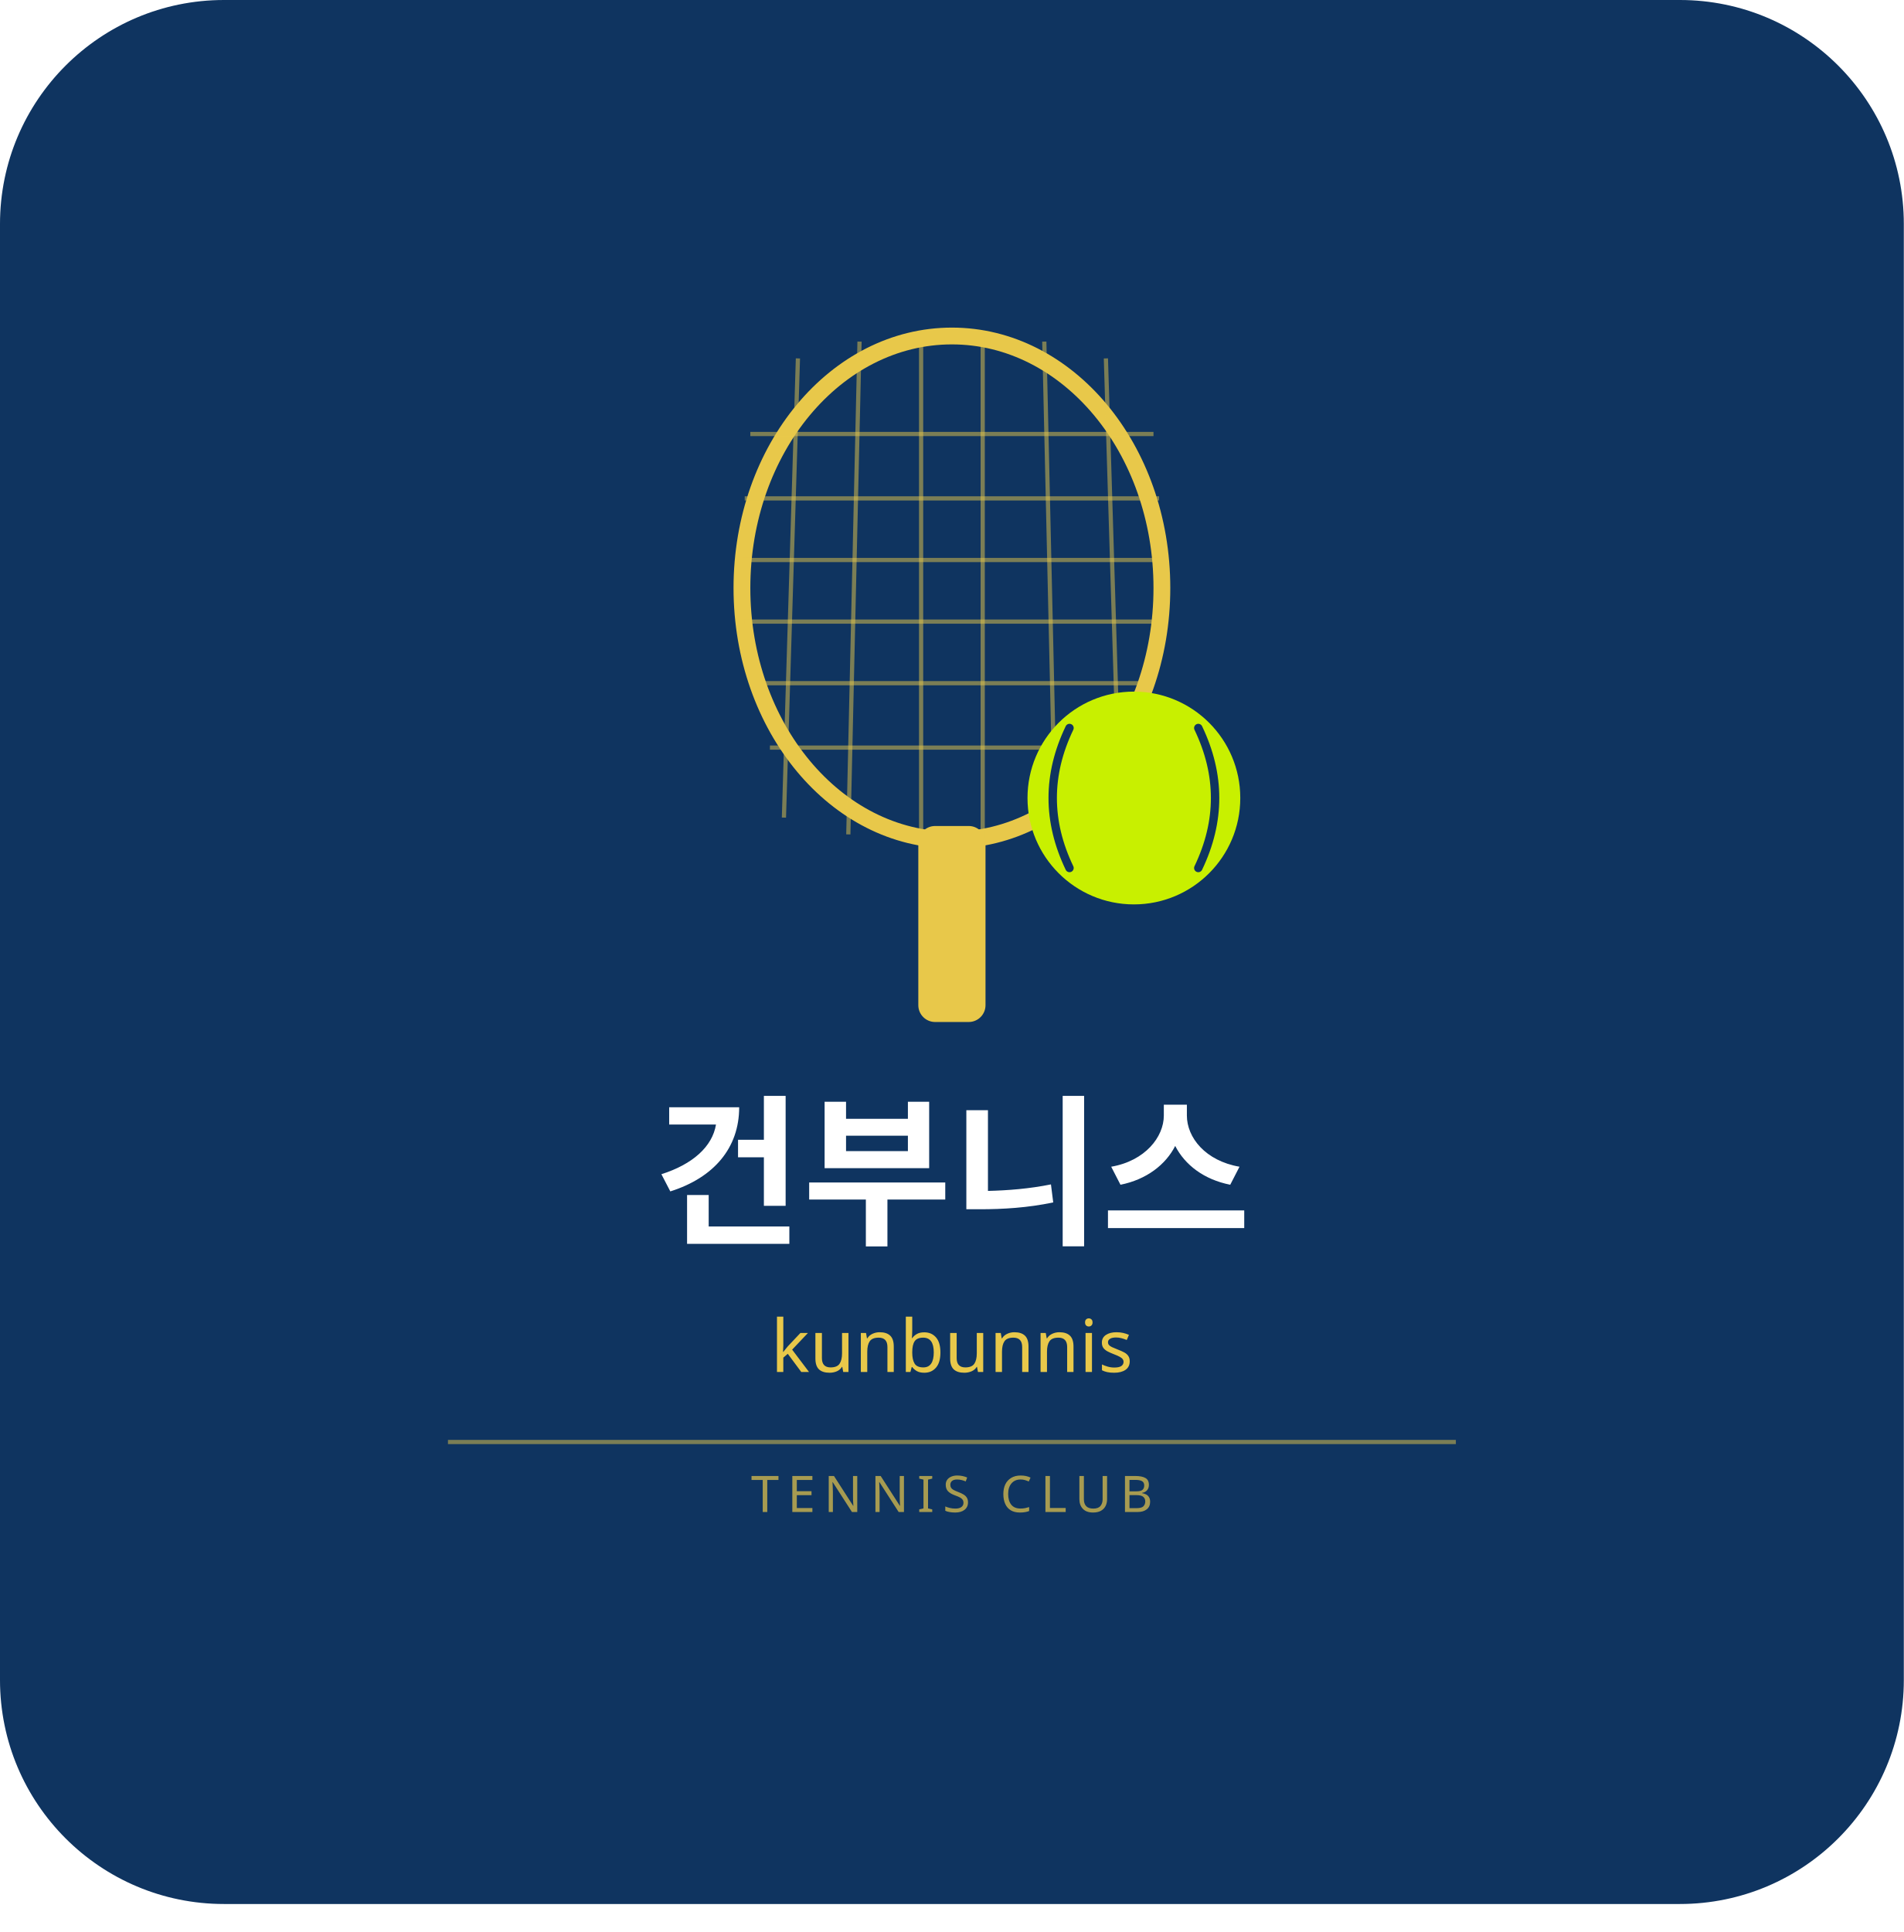
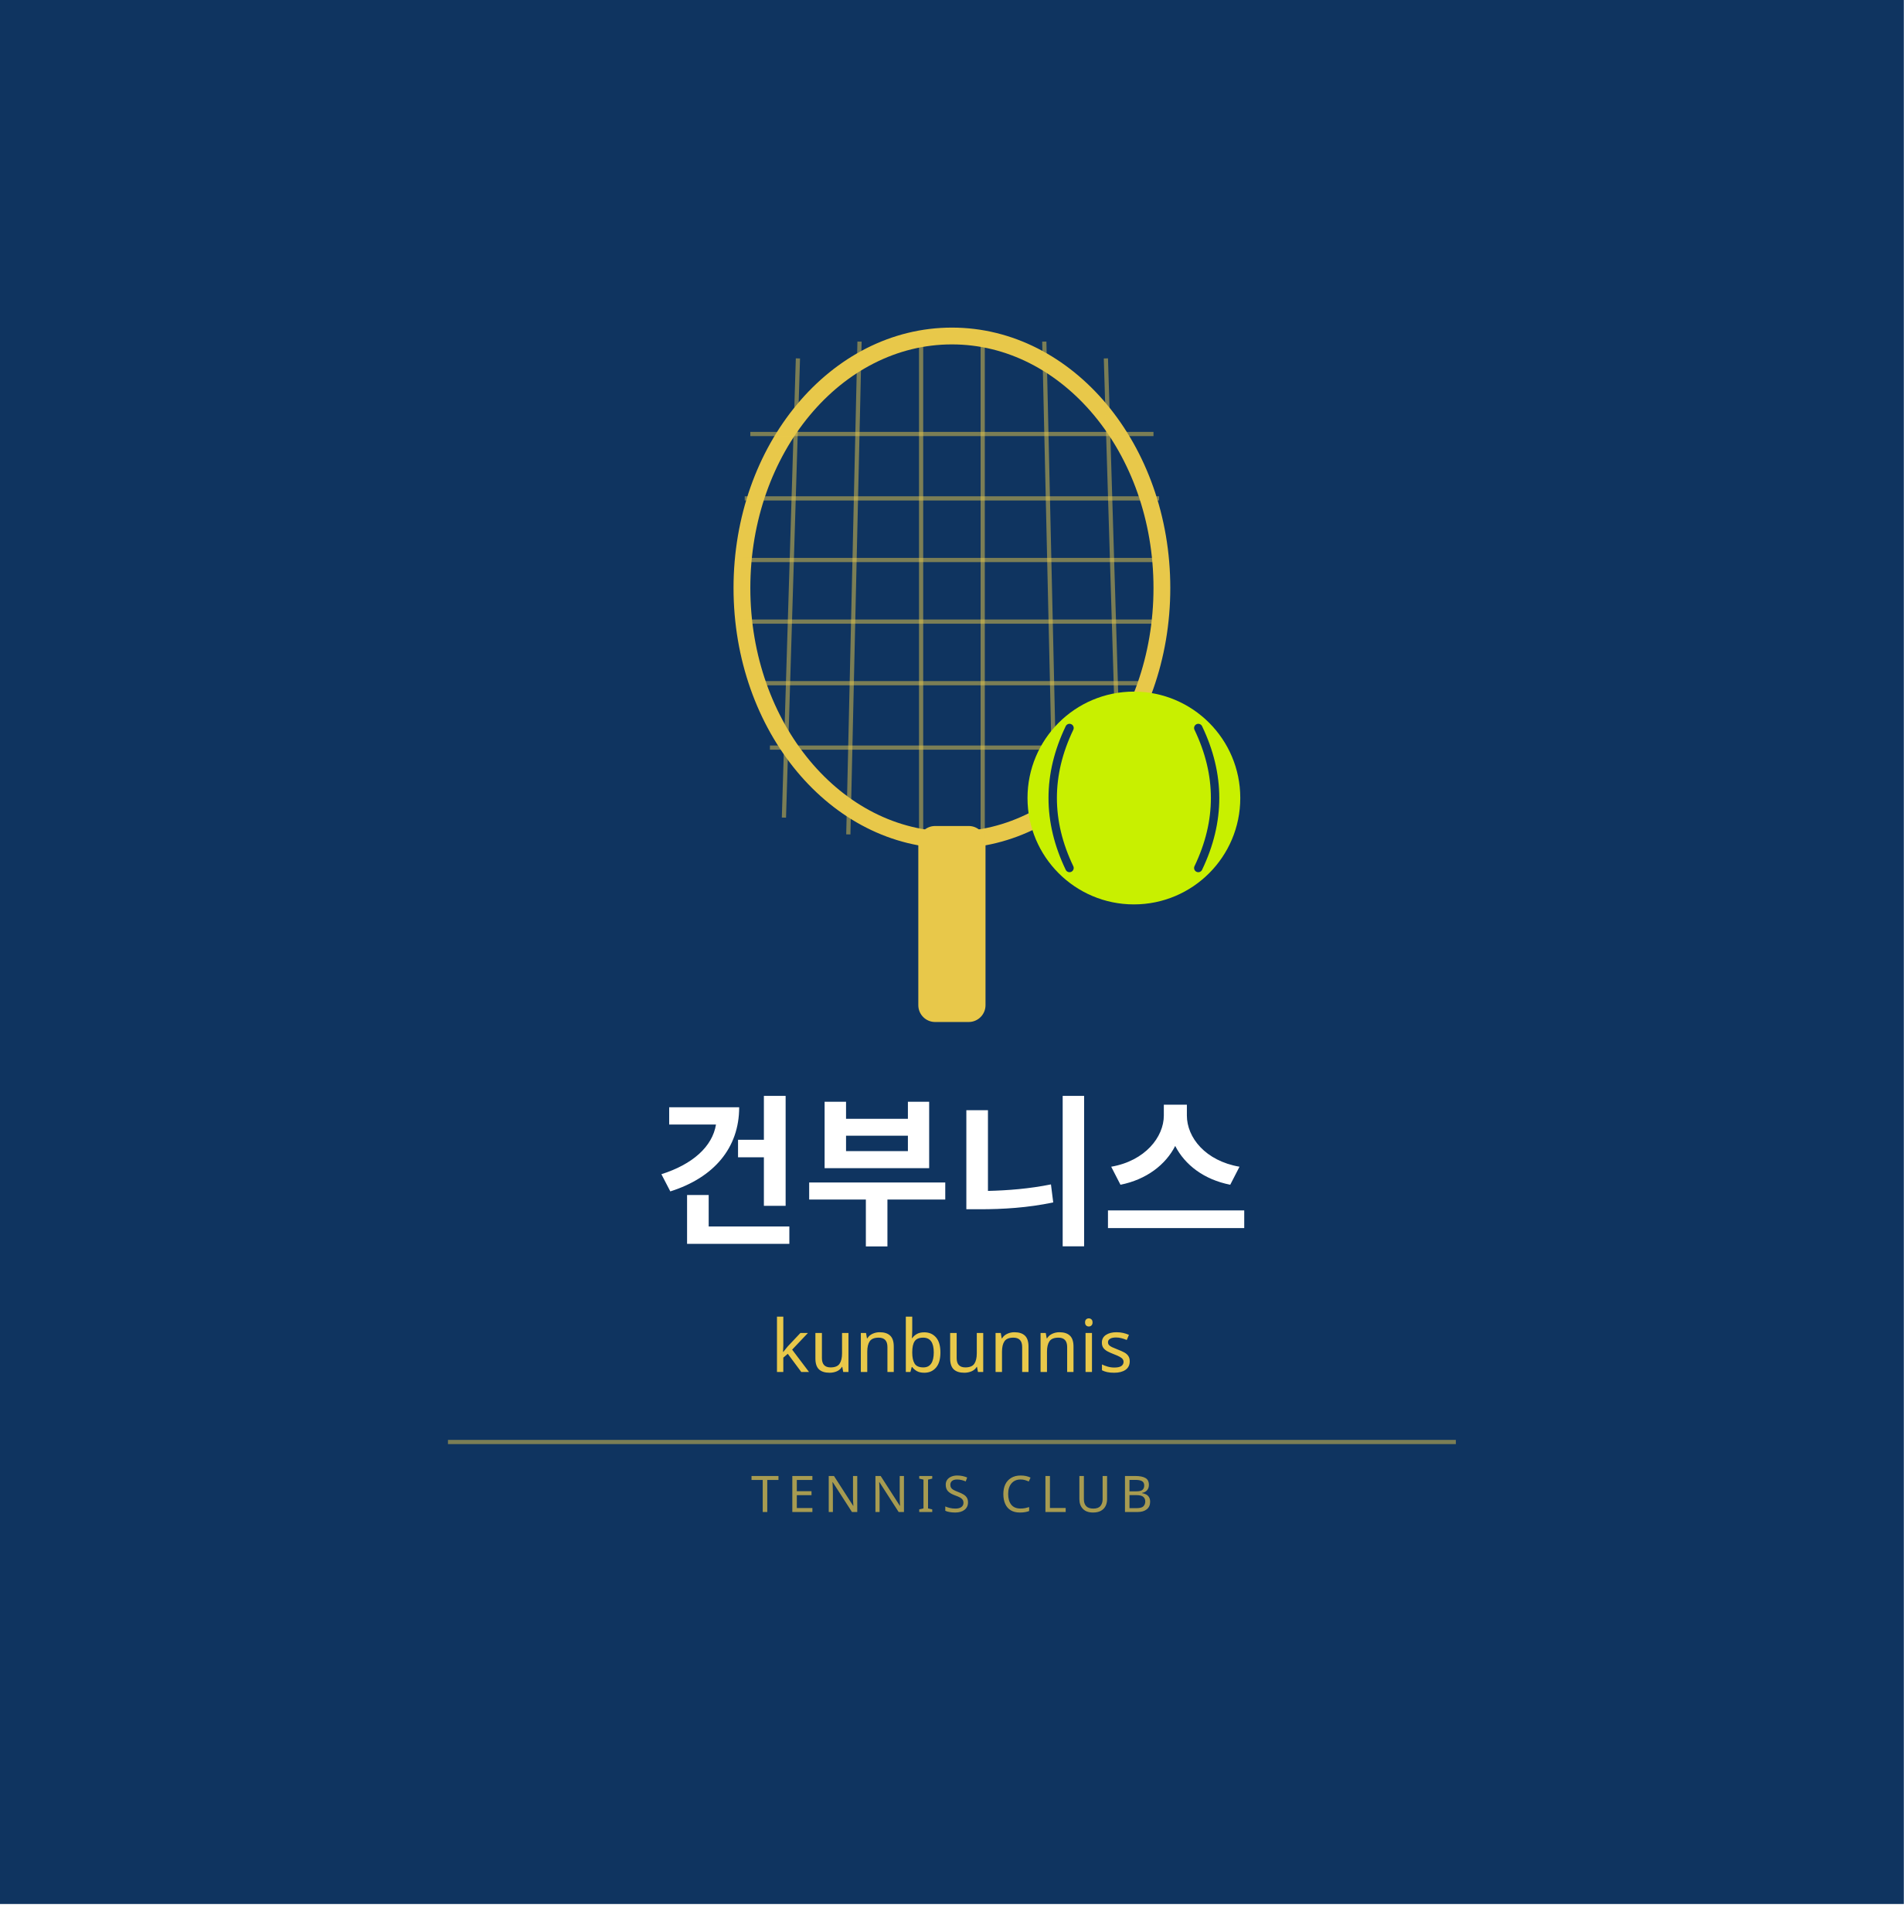
<svg xmlns="http://www.w3.org/2000/svg" viewBox="0 0 680 690" width="100%">
  <defs>
    
  </defs>
-   <rect width="680" height="680" rx="80" style="fill:rgb(15, 52, 96);stroke:none;color:rgb(255, 255, 255);stroke-width:1px;stroke-linecap:butt;stroke-linejoin:miter;opacity:1;font-family:&quot;Anthropic Sans&quot;, -apple-system, &quot;system-ui&quot;, &quot;Segoe UI&quot;, sans-serif;font-size:16px;font-weight:400;text-anchor:start;dominant-baseline:auto" />
+   <rect width="680" height="680" rx="0" style="fill:rgb(15, 52, 96);stroke:none;color:rgb(255, 255, 255);stroke-width:1px;stroke-linecap:butt;stroke-linejoin:miter;opacity:1;font-family:&quot;Anthropic Sans&quot;, -apple-system, &quot;system-ui&quot;, &quot;Segoe UI&quot;, sans-serif;font-size:16px;font-weight:400;text-anchor:start;dominant-baseline:auto" />
  <ellipse cx="340" cy="210" rx="75" ry="90" style="fill:none;stroke:rgb(232, 200, 74);color:rgb(255, 255, 255);stroke-width:6px;stroke-linecap:butt;stroke-linejoin:miter;opacity:1;font-family:&quot;Anthropic Sans&quot;, -apple-system, &quot;system-ui&quot;, &quot;Segoe UI&quot;, sans-serif;font-size:16px;font-weight:400;text-anchor:start;dominant-baseline:auto" />
  <line x1="285" y1="128" x2="280" y2="292" style="fill:rgb(0, 0, 0);stroke:rgb(232, 200, 74);color:rgb(255, 255, 255);stroke-width:1.5px;stroke-linecap:butt;stroke-linejoin:miter;opacity:0.5;font-family:&quot;Anthropic Sans&quot;, -apple-system, &quot;system-ui&quot;, &quot;Segoe UI&quot;, sans-serif;font-size:16px;font-weight:400;text-anchor:start;dominant-baseline:auto" />
  <line x1="307" y1="122" x2="303" y2="298" style="fill:rgb(0, 0, 0);stroke:rgb(232, 200, 74);color:rgb(255, 255, 255);stroke-width:1.5px;stroke-linecap:butt;stroke-linejoin:miter;opacity:0.5;font-family:&quot;Anthropic Sans&quot;, -apple-system, &quot;system-ui&quot;, &quot;Segoe UI&quot;, sans-serif;font-size:16px;font-weight:400;text-anchor:start;dominant-baseline:auto" />
  <line x1="329" y1="120" x2="329" y2="300" style="fill:rgb(0, 0, 0);stroke:rgb(232, 200, 74);color:rgb(255, 255, 255);stroke-width:1.5px;stroke-linecap:butt;stroke-linejoin:miter;opacity:0.5;font-family:&quot;Anthropic Sans&quot;, -apple-system, &quot;system-ui&quot;, &quot;Segoe UI&quot;, sans-serif;font-size:16px;font-weight:400;text-anchor:start;dominant-baseline:auto" />
  <line x1="351" y1="120" x2="351" y2="300" style="fill:rgb(0, 0, 0);stroke:rgb(232, 200, 74);color:rgb(255, 255, 255);stroke-width:1.5px;stroke-linecap:butt;stroke-linejoin:miter;opacity:0.5;font-family:&quot;Anthropic Sans&quot;, -apple-system, &quot;system-ui&quot;, &quot;Segoe UI&quot;, sans-serif;font-size:16px;font-weight:400;text-anchor:start;dominant-baseline:auto" />
  <line x1="373" y1="122" x2="377" y2="298" style="fill:rgb(0, 0, 0);stroke:rgb(232, 200, 74);color:rgb(255, 255, 255);stroke-width:1.5px;stroke-linecap:butt;stroke-linejoin:miter;opacity:0.5;font-family:&quot;Anthropic Sans&quot;, -apple-system, &quot;system-ui&quot;, &quot;Segoe UI&quot;, sans-serif;font-size:16px;font-weight:400;text-anchor:start;dominant-baseline:auto" />
  <line x1="395" y1="128" x2="400" y2="292" style="fill:rgb(0, 0, 0);stroke:rgb(232, 200, 74);color:rgb(255, 255, 255);stroke-width:1.5px;stroke-linecap:butt;stroke-linejoin:miter;opacity:0.5;font-family:&quot;Anthropic Sans&quot;, -apple-system, &quot;system-ui&quot;, &quot;Segoe UI&quot;, sans-serif;font-size:16px;font-weight:400;text-anchor:start;dominant-baseline:auto" />
  <line x1="268" y1="155" x2="412" y2="155" style="fill:rgb(0, 0, 0);stroke:rgb(232, 200, 74);color:rgb(255, 255, 255);stroke-width:1.5px;stroke-linecap:butt;stroke-linejoin:miter;opacity:0.5;font-family:&quot;Anthropic Sans&quot;, -apple-system, &quot;system-ui&quot;, &quot;Segoe UI&quot;, sans-serif;font-size:16px;font-weight:400;text-anchor:start;dominant-baseline:auto" />
  <line x1="266" y1="178" x2="414" y2="178" style="fill:rgb(0, 0, 0);stroke:rgb(232, 200, 74);color:rgb(255, 255, 255);stroke-width:1.5px;stroke-linecap:butt;stroke-linejoin:miter;opacity:0.5;font-family:&quot;Anthropic Sans&quot;, -apple-system, &quot;system-ui&quot;, &quot;Segoe UI&quot;, sans-serif;font-size:16px;font-weight:400;text-anchor:start;dominant-baseline:auto" />
  <line x1="265" y1="200" x2="415" y2="200" style="fill:rgb(0, 0, 0);stroke:rgb(232, 200, 74);color:rgb(255, 255, 255);stroke-width:1.5px;stroke-linecap:butt;stroke-linejoin:miter;opacity:0.5;font-family:&quot;Anthropic Sans&quot;, -apple-system, &quot;system-ui&quot;, &quot;Segoe UI&quot;, sans-serif;font-size:16px;font-weight:400;text-anchor:start;dominant-baseline:auto" />
  <line x1="266" y1="222" x2="414" y2="222" style="fill:rgb(0, 0, 0);stroke:rgb(232, 200, 74);color:rgb(255, 255, 255);stroke-width:1.5px;stroke-linecap:butt;stroke-linejoin:miter;opacity:0.5;font-family:&quot;Anthropic Sans&quot;, -apple-system, &quot;system-ui&quot;, &quot;Segoe UI&quot;, sans-serif;font-size:16px;font-weight:400;text-anchor:start;dominant-baseline:auto" />
  <line x1="268" y1="244" x2="412" y2="244" style="fill:rgb(0, 0, 0);stroke:rgb(232, 200, 74);color:rgb(255, 255, 255);stroke-width:1.5px;stroke-linecap:butt;stroke-linejoin:miter;opacity:0.5;font-family:&quot;Anthropic Sans&quot;, -apple-system, &quot;system-ui&quot;, &quot;Segoe UI&quot;, sans-serif;font-size:16px;font-weight:400;text-anchor:start;dominant-baseline:auto" />
  <line x1="275" y1="267" x2="405" y2="267" style="fill:rgb(0, 0, 0);stroke:rgb(232, 200, 74);color:rgb(255, 255, 255);stroke-width:1.5px;stroke-linecap:butt;stroke-linejoin:miter;opacity:0.5;font-family:&quot;Anthropic Sans&quot;, -apple-system, &quot;system-ui&quot;, &quot;Segoe UI&quot;, sans-serif;font-size:16px;font-weight:400;text-anchor:start;dominant-baseline:auto" />
  <rect x="328" y="295" width="24" height="70" rx="6" style="fill:rgb(232, 200, 74);stroke:none;color:rgb(255, 255, 255);stroke-width:1px;stroke-linecap:butt;stroke-linejoin:miter;opacity:1;font-family:&quot;Anthropic Sans&quot;, -apple-system, &quot;system-ui&quot;, &quot;Segoe UI&quot;, sans-serif;font-size:16px;font-weight:400;text-anchor:start;dominant-baseline:auto" />
  <circle cx="405" cy="285" r="38" style="fill:rgb(200, 240, 0);stroke:none;color:rgb(255, 255, 255);stroke-width:1px;stroke-linecap:butt;stroke-linejoin:miter;opacity:1;font-family:&quot;Anthropic Sans&quot;, -apple-system, &quot;system-ui&quot;, &quot;Segoe UI&quot;, sans-serif;font-size:16px;font-weight:400;text-anchor:start;dominant-baseline:auto" />
  <path d="M382 260 Q370 285 382 310" stroke-width="2.5" style="fill:none;stroke:rgb(15, 52, 96);color:rgb(255, 255, 255);stroke-width:3px;stroke-linecap:round;stroke-linejoin:miter;opacity:1;font-family:&quot;Anthropic Sans&quot;, -apple-system, &quot;system-ui&quot;, &quot;Segoe UI&quot;, sans-serif;font-size:16px;font-weight:400;text-anchor:start;dominant-baseline:auto" />
  <path d="M428 260 Q440 285 428 310" stroke-width="2.5" style="fill:none;stroke:rgb(15, 52, 96);color:rgb(255, 255, 255);stroke-width:3px;stroke-linecap:round;stroke-linejoin:miter;opacity:1;font-family:&quot;Anthropic Sans&quot;, -apple-system, &quot;system-ui&quot;, &quot;Segoe UI&quot;, sans-serif;font-size:16px;font-weight:400;text-anchor:start;dominant-baseline:auto" />
  <text x="340" y="440" text-anchor="middle" style="fill:rgb(255, 255, 255);stroke:none;color:rgb(255, 255, 255);stroke-width:1px;stroke-linecap:butt;stroke-linejoin:miter;opacity:1;font-family:system-ui, sans-serif;font-size:58px;font-weight:700;text-anchor:middle;dominant-baseline:auto">건부니스</text>
  <text x="340" y="490" text-anchor="middle" style="fill:rgb(232, 200, 74);stroke:none;color:rgb(255, 255, 255);stroke-width:1px;stroke-linecap:butt;stroke-linejoin:miter;opacity:1;font-family:system-ui, sans-serif;font-size:26px;font-weight:400;text-anchor:middle;dominant-baseline:auto">kunbunnis</text>
  <line x1="160" y1="515" x2="520" y2="515" style="fill:rgb(0, 0, 0);stroke:rgb(232, 200, 74);color:rgb(255, 255, 255);stroke-width:1.5px;stroke-linecap:butt;stroke-linejoin:miter;opacity:0.5;font-family:&quot;Anthropic Sans&quot;, -apple-system, &quot;system-ui&quot;, &quot;Segoe UI&quot;, sans-serif;font-size:16px;font-weight:400;text-anchor:start;dominant-baseline:auto" />
  <text x="340" y="540" text-anchor="middle" font-family="system-ui" font-size="18" fill="#e8c84a" opacity="0.7" letter-spacing="3" style="fill:rgb(232, 200, 74);stroke:none;color:rgb(255, 255, 255);stroke-width:1px;stroke-linecap:butt;stroke-linejoin:miter;opacity:0.7;font-family:system-ui;font-size:18px;font-weight:400;text-anchor:middle;dominant-baseline:auto">TENNIS CLUB</text>
</svg>
